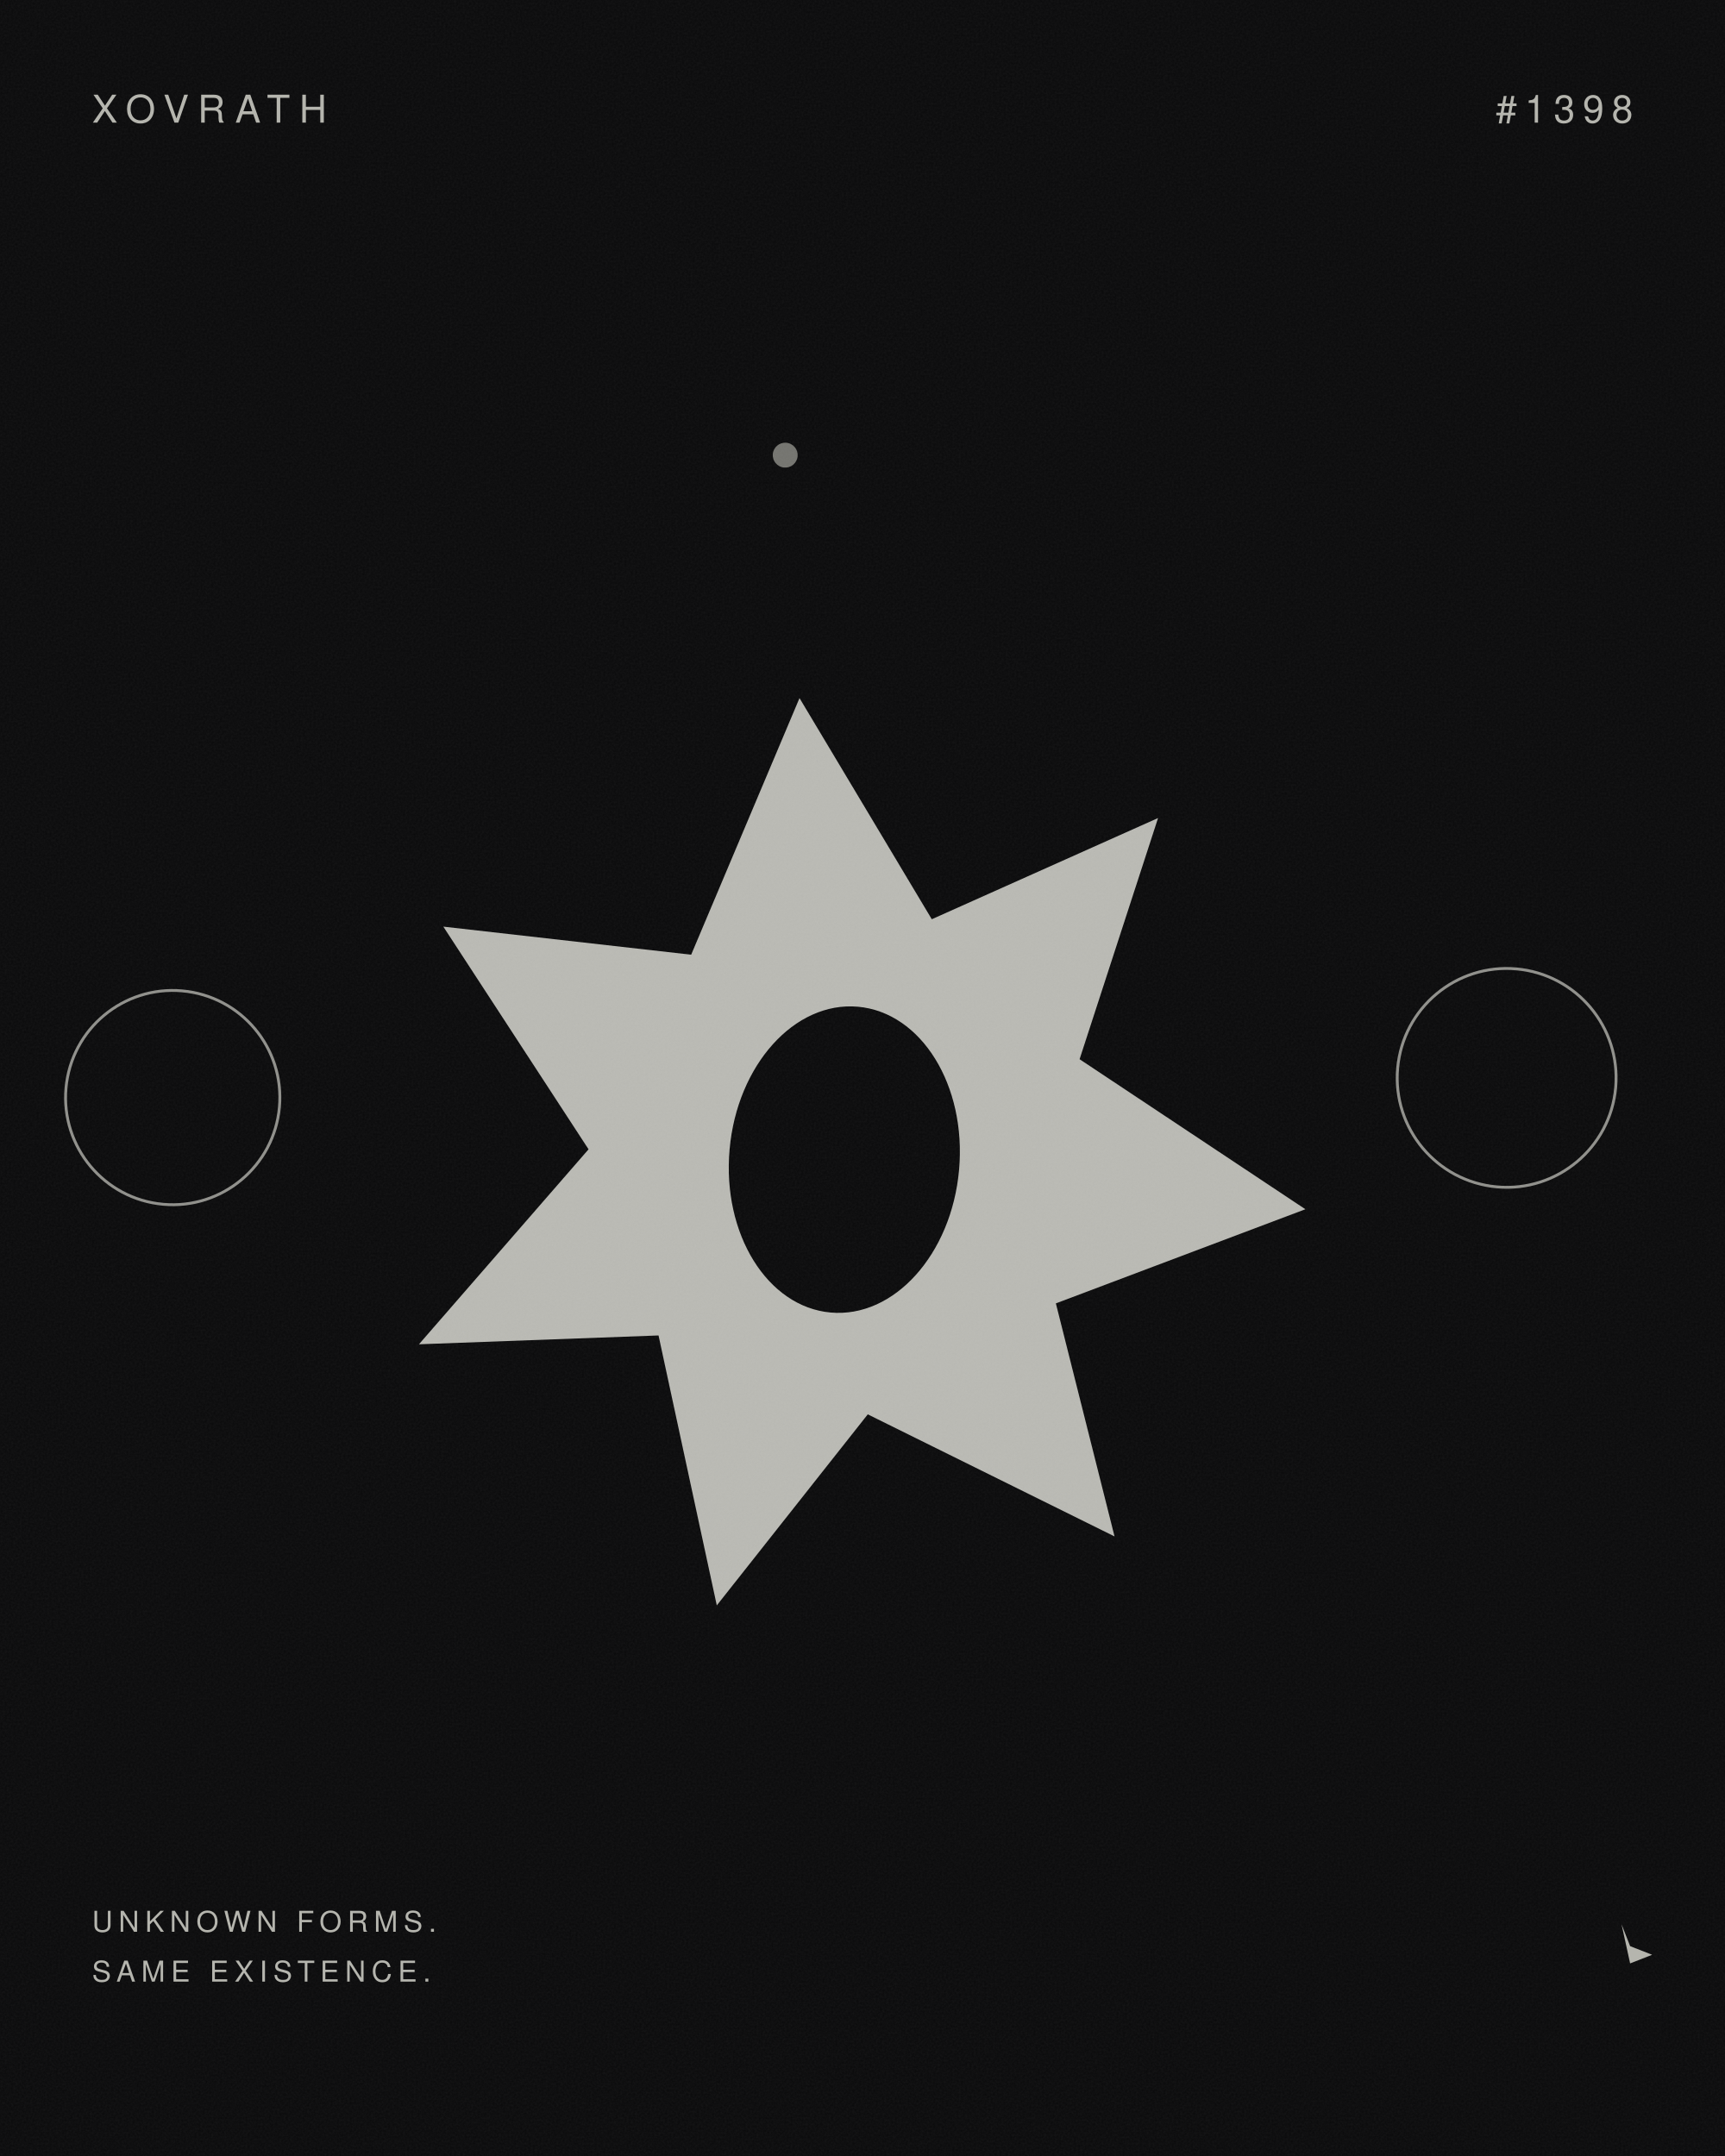
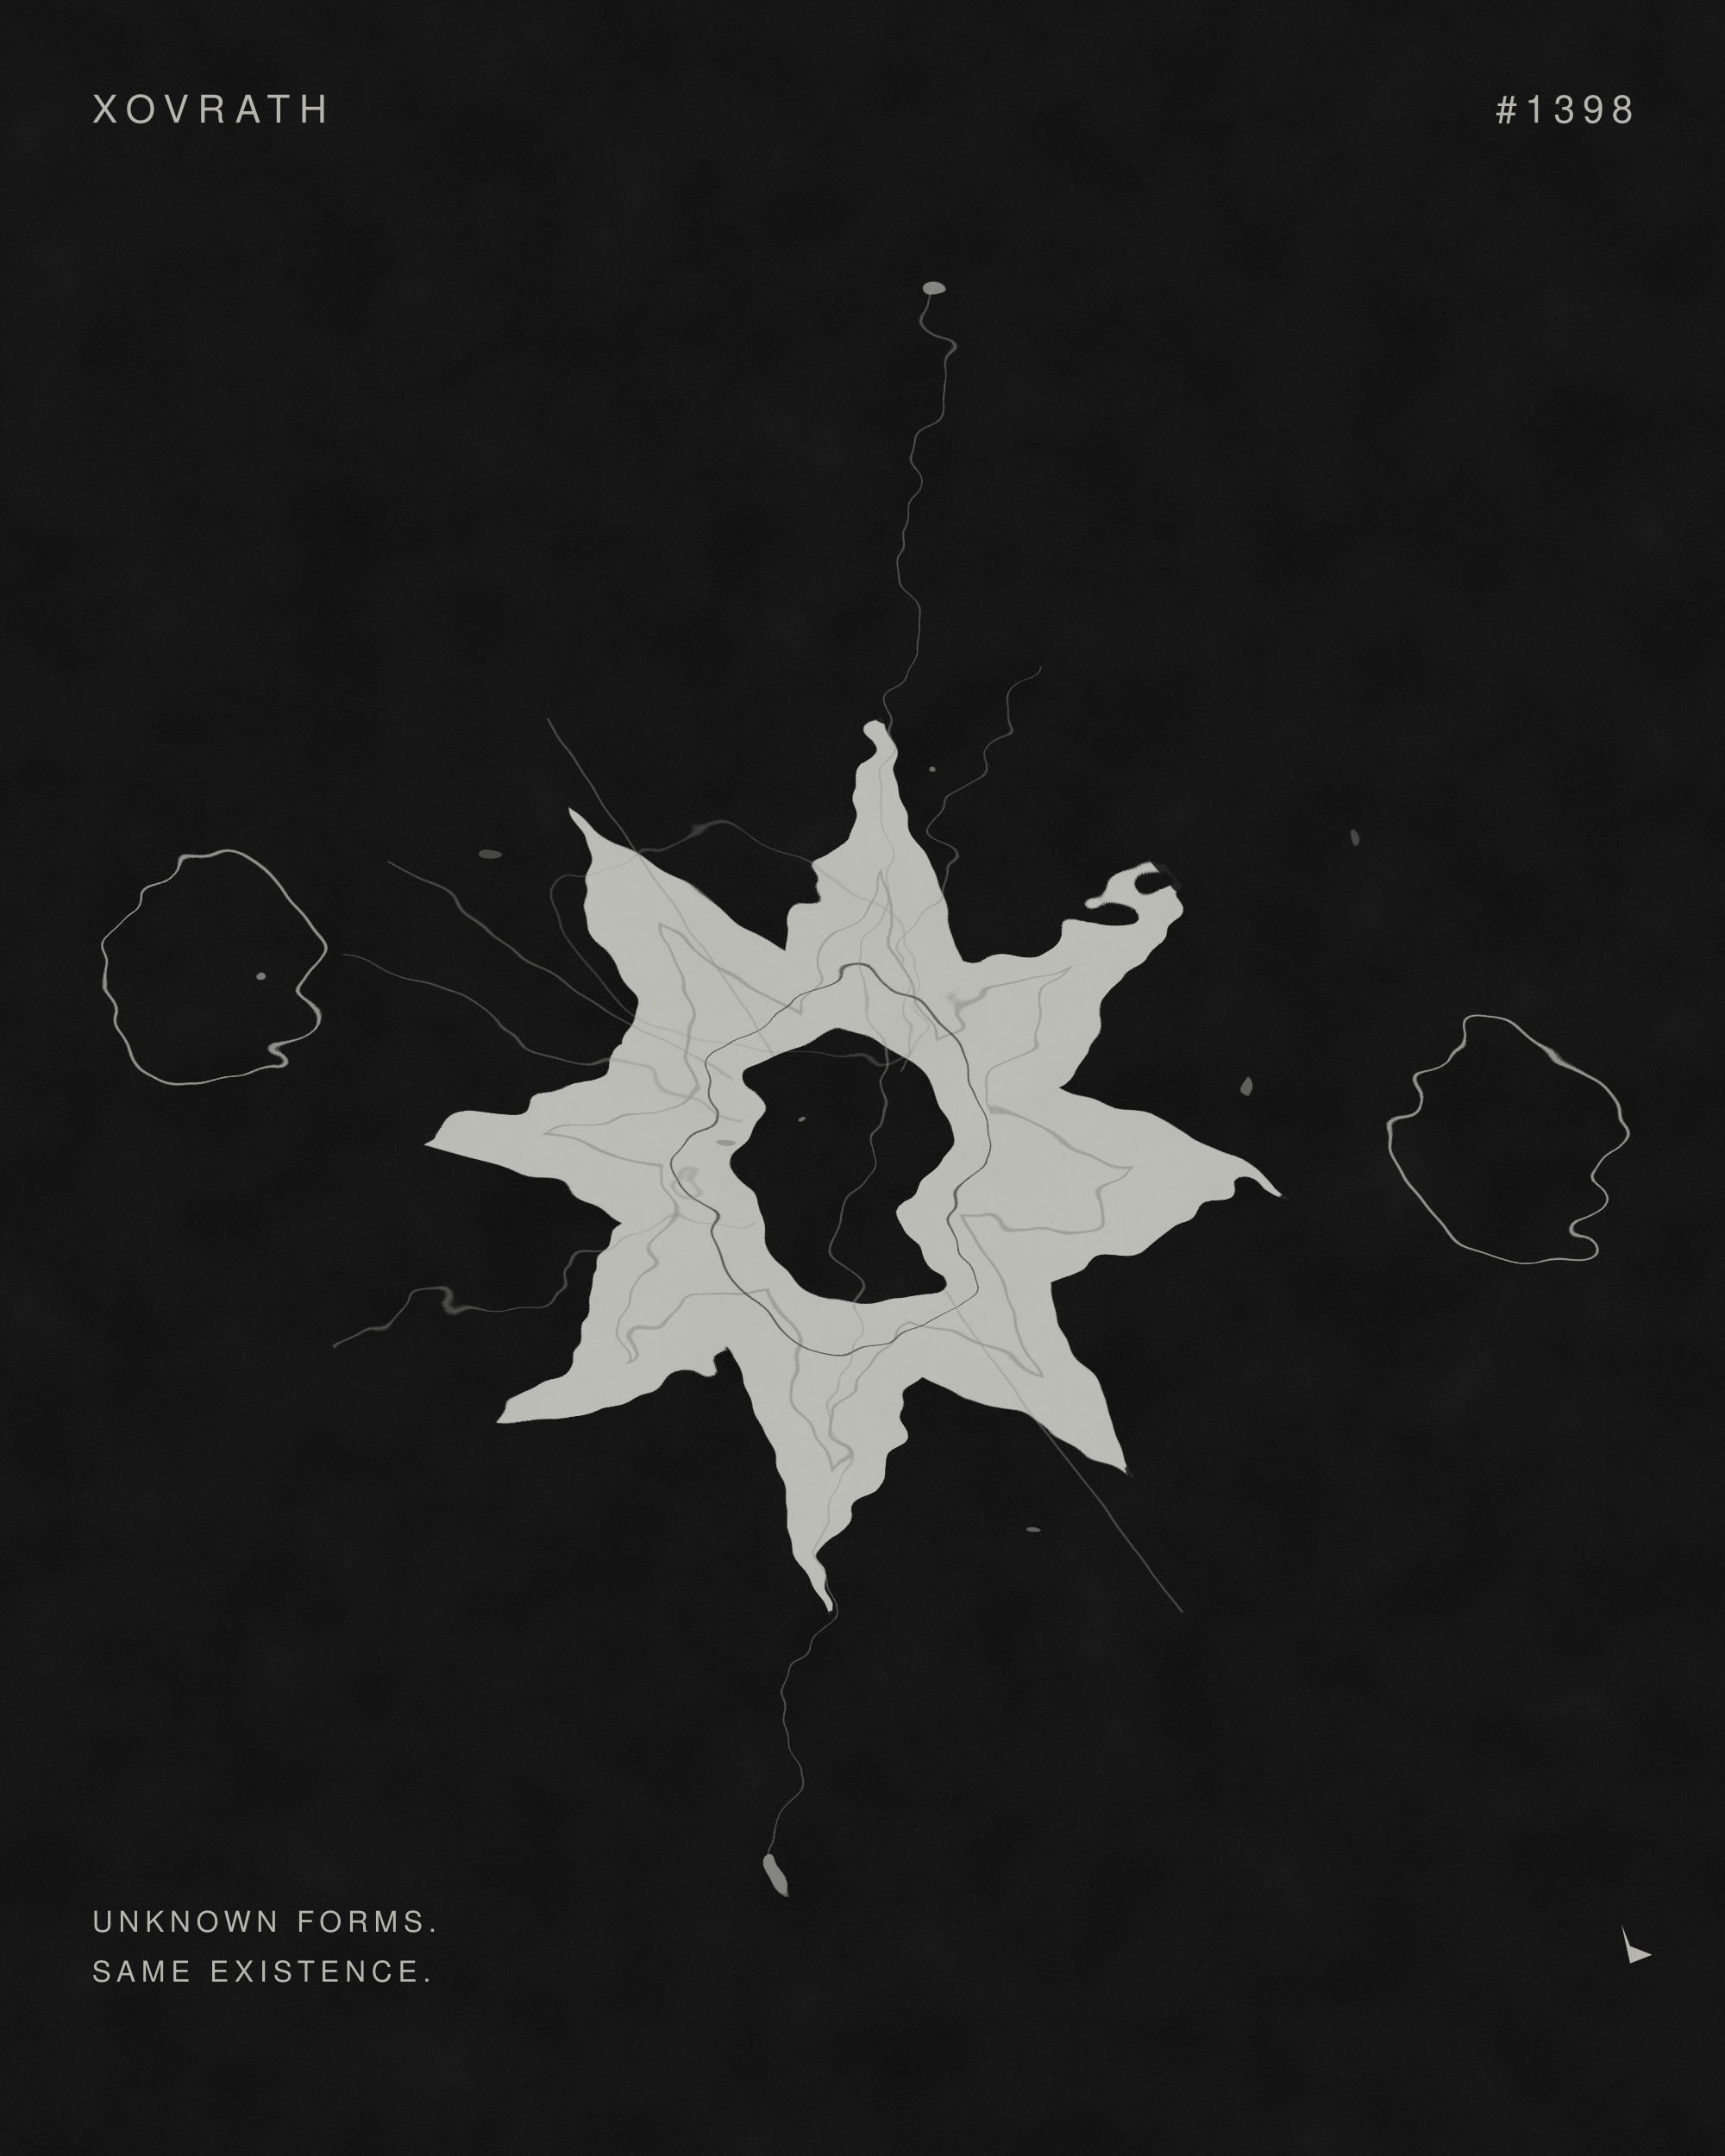
<svg xmlns="http://www.w3.org/2000/svg" viewBox="0 0 900 1125" width="900" height="1125">
+   <defs>
+     <filter id="warp" x="-20%" y="-20%" width="140%" height="140%">
+       <feTurbulence type="fractalNoise" baseFrequency="0.012 0.02" numOctaves="3" seed="40" result="n" />
+       <feDisplacementMap in="SourceGraphic" in2="n" scale="55" />
+     </filter>
+     <filter id="g">
+       <feTurbulence type="fractalNoise" baseFrequency="0.9" numOctaves="2" stitchTiles="stitch" />
+       <feColorMatrix type="saturate" values="0" />
+     </filter>
+     <filter id="g2">
+       <feTurbulence type="fractalNoise" baseFrequency="0.02" numOctaves="4" seed="3" stitchTiles="stitch" />
+       <feColorMatrix type="saturate" values="0" />
+     </filter>
+   </defs>
  <rect width="900" height="1125" fill="#0a0a0b" />
  <g transform="rotate(5.1 450 545)">
-     <polygon points="687.8,610.1 562.5,670.6 603.8,789 469.9,737 400.3,843.3 357.5,705.7 233.4,721.4 312.5,612.2 226.7,503.2 356.8,506.3 401.2,367.9 480.2,476.7 593.1,413.6 563.5,542.6" fill="#c9c9c2" fill-opacity="0.92" />
-     <ellipse cx="445.9" cy="605.7" rx="60.1" ry="80.1" fill="#0a0a0b" />
-     <circle cx="94" cy="604.6" r="55.9" fill="none" stroke="#c9c9c2" stroke-width="1.5" opacity="0.7" />
-     <circle cx="786.3" cy="532.5" r="57.1" fill="none" stroke="#c9c9c2" stroke-width="1.5" opacity="0.7" />
-     <circle cx="382.5" cy="242.3" r="6.5" fill="#8f8f88" opacity="0.8" />
+     <g filter="url(#warp)">
+       <polygon points="449.3,378 497.6,496.3 601.7,439.7 559.2,563.4 673.4,599.1 555.6,656.6 613.4,759.8 496.7,715.4 448,833.3 405,719.5 279.8,761.3 332.8,648.6 218.3,609.3 332.5,563.4 290.3,439.4 399.5,493.9" fill="#c9c9c2" fill-opacity="0.93" />
+       <polygon points="448.2,450.9 481,531.3 551.8,492.8 522.9,576.9 600.6,601.2 520.5,640.3 559.8,710.5 480.4,680.3 447.3,760.5 418.1,683.1 332.9,711.5 369,634.9 291.1,608.1 368.8,576.9 340.1,492.6 414.3,529.7" fill="none" stroke="#8f8f88" stroke-width="1.5" opacity="0.65" />
+       <ellipse cx="445.9" cy="605.7" rx="50.8" ry="70.2" fill="#0a0a0b" />
+       <ellipse cx="445.9" cy="605.7" rx="75" ry="94.3" fill="none" stroke="#0a0a0b" stroke-width="1" opacity="0.6" />
+       <line x1="388.1" y1="587.8" x2="175.8" y2="522.2" stroke="#8f8f88" stroke-width="1" opacity="0.45" />
+       <line x1="407.7" y1="558.7" x2="267.5" y2="386.4" stroke="#8f8f88" stroke-width="1" opacity="0.45" />
+       <line x1="486.1" y1="650.8" x2="633.9" y2="816.6" stroke="#8f8f88" stroke-width="1" opacity="0.45" />
+       <line x1="392.4" y1="577.3" x2="196.2" y2="473.2" stroke="#8f8f88" stroke-width="1" opacity="0.45" />
+       <line x1="461.2" y1="547.2" x2="517.7" y2="332.3" stroke="#8f8f88" stroke-width="1" opacity="0.45" />
+       <line x1="391.5" y1="632.1" x2="191.7" y2="729.4" stroke="#8f8f88" stroke-width="1" opacity="0.45" />
+       <circle cx="107.3" cy="539.9" r="58.7" fill="none" stroke="#c9c9c2" stroke-width="1.5" opacity="0.7" />
+       <circle cx="792.3" cy="565.9" r="55.8" fill="none" stroke="#c9c9c2" stroke-width="1.5" opacity="0.7" />
+       <circle cx="449.3" cy="378" r="3.9" fill="#0a0a0b" opacity="0.9" />
+       <circle cx="601.7" cy="439.7" r="5.4" fill="#0a0a0b" opacity="0.9" />
+       <circle cx="673.4" cy="599.1" r="4.1" fill="#0a0a0b" opacity="0.9" />
+       <circle cx="613.4" cy="759.8" r="4.3" fill="#0a0a0b" opacity="0.9" />
+       <circle cx="448" cy="833.3" r="3.9" fill="#0a0a0b" opacity="0.9" />
+       <line x1="453.2" y1="150" x2="453.2" y2="990" stroke="#8f8f88" stroke-width="1" opacity="0.5" />
+       <circle cx="453.2" cy="150" r="5" fill="#8f8f88" opacity="0.9" />
+       <circle cx="453.2" cy="990" r="5" fill="#8f8f88" opacity="0.9" />
+       <circle cx="698.9" cy="417.5" r="2.7" fill="#8f8f88" opacity="0.4" />
+       <circle cx="650" cy="547.4" r="4.1" fill="#8f8f88" opacity="0.6" />
+       <circle cx="478.3" cy="403.5" r="1.5" fill="#8f8f88" opacity="0.7" />
+       <circle cx="420" cy="584.7" r="1.9" fill="#8f8f88" opacity="0.7" />
+       <circle cx="387.2" cy="606" r="3.9" fill="#8f8f88" opacity="0.8" />
+       <circle cx="144.5" cy="547.8" r="2.3" fill="#8f8f88" opacity="0.8" />
+       <circle cx="251.3" cy="467" r="4.9" fill="#8f8f88" opacity="0.4" />
+       <circle cx="569.6" cy="797.5" r="2.8" fill="#8f8f88" opacity="0.6" />
+       <ellipse cx="386.8" cy="501.3" rx="92.3" ry="52.2" fill="none" stroke="#8f8f88" stroke-width="1.2" opacity="0.3" transform="rotate(7.5 386.8 501.3)" />
+     </g>
  </g>
-   <filter id="g">
-     <feTurbulence type="fractalNoise" baseFrequency="0.9" numOctaves="2" stitchTiles="stitch" />
-     <feColorMatrix type="saturate" values="0" />
-   </filter>
-   <rect width="900" height="1125" filter="url(#g)" opacity="0.06" />
+   <rect width="900" height="1125" filter="url(#g)" opacity="0.07" />
+   <rect width="900" height="1125" filter="url(#g2)" opacity="0.06" />
  <text x="48" y="64" font-family="Helvetica, Arial, sans-serif" font-size="20" letter-spacing="5" fill="#b5b5ae">XOVRATH</text>
  <text x="852" y="64" text-anchor="end" font-family="Helvetica, Arial, sans-serif" font-size="20" letter-spacing="4" fill="#b5b5ae">#1398</text>
  <text x="48" y="1008" font-family="Helvetica, Arial, sans-serif" font-size="15" letter-spacing="3" fill="#b5b5ae">UNKNOWN FORMS.</text>
  <text x="48" y="1034" font-family="Helvetica, Arial, sans-serif" font-size="15" letter-spacing="3" fill="#b5b5ae">SAME EXISTENCE.</text>
  <path d="M 846 1004 L 850.5 1015.5 L 862 1020 L 850.5 1024.5 Z" fill="#b5b5ae" />
</svg>
